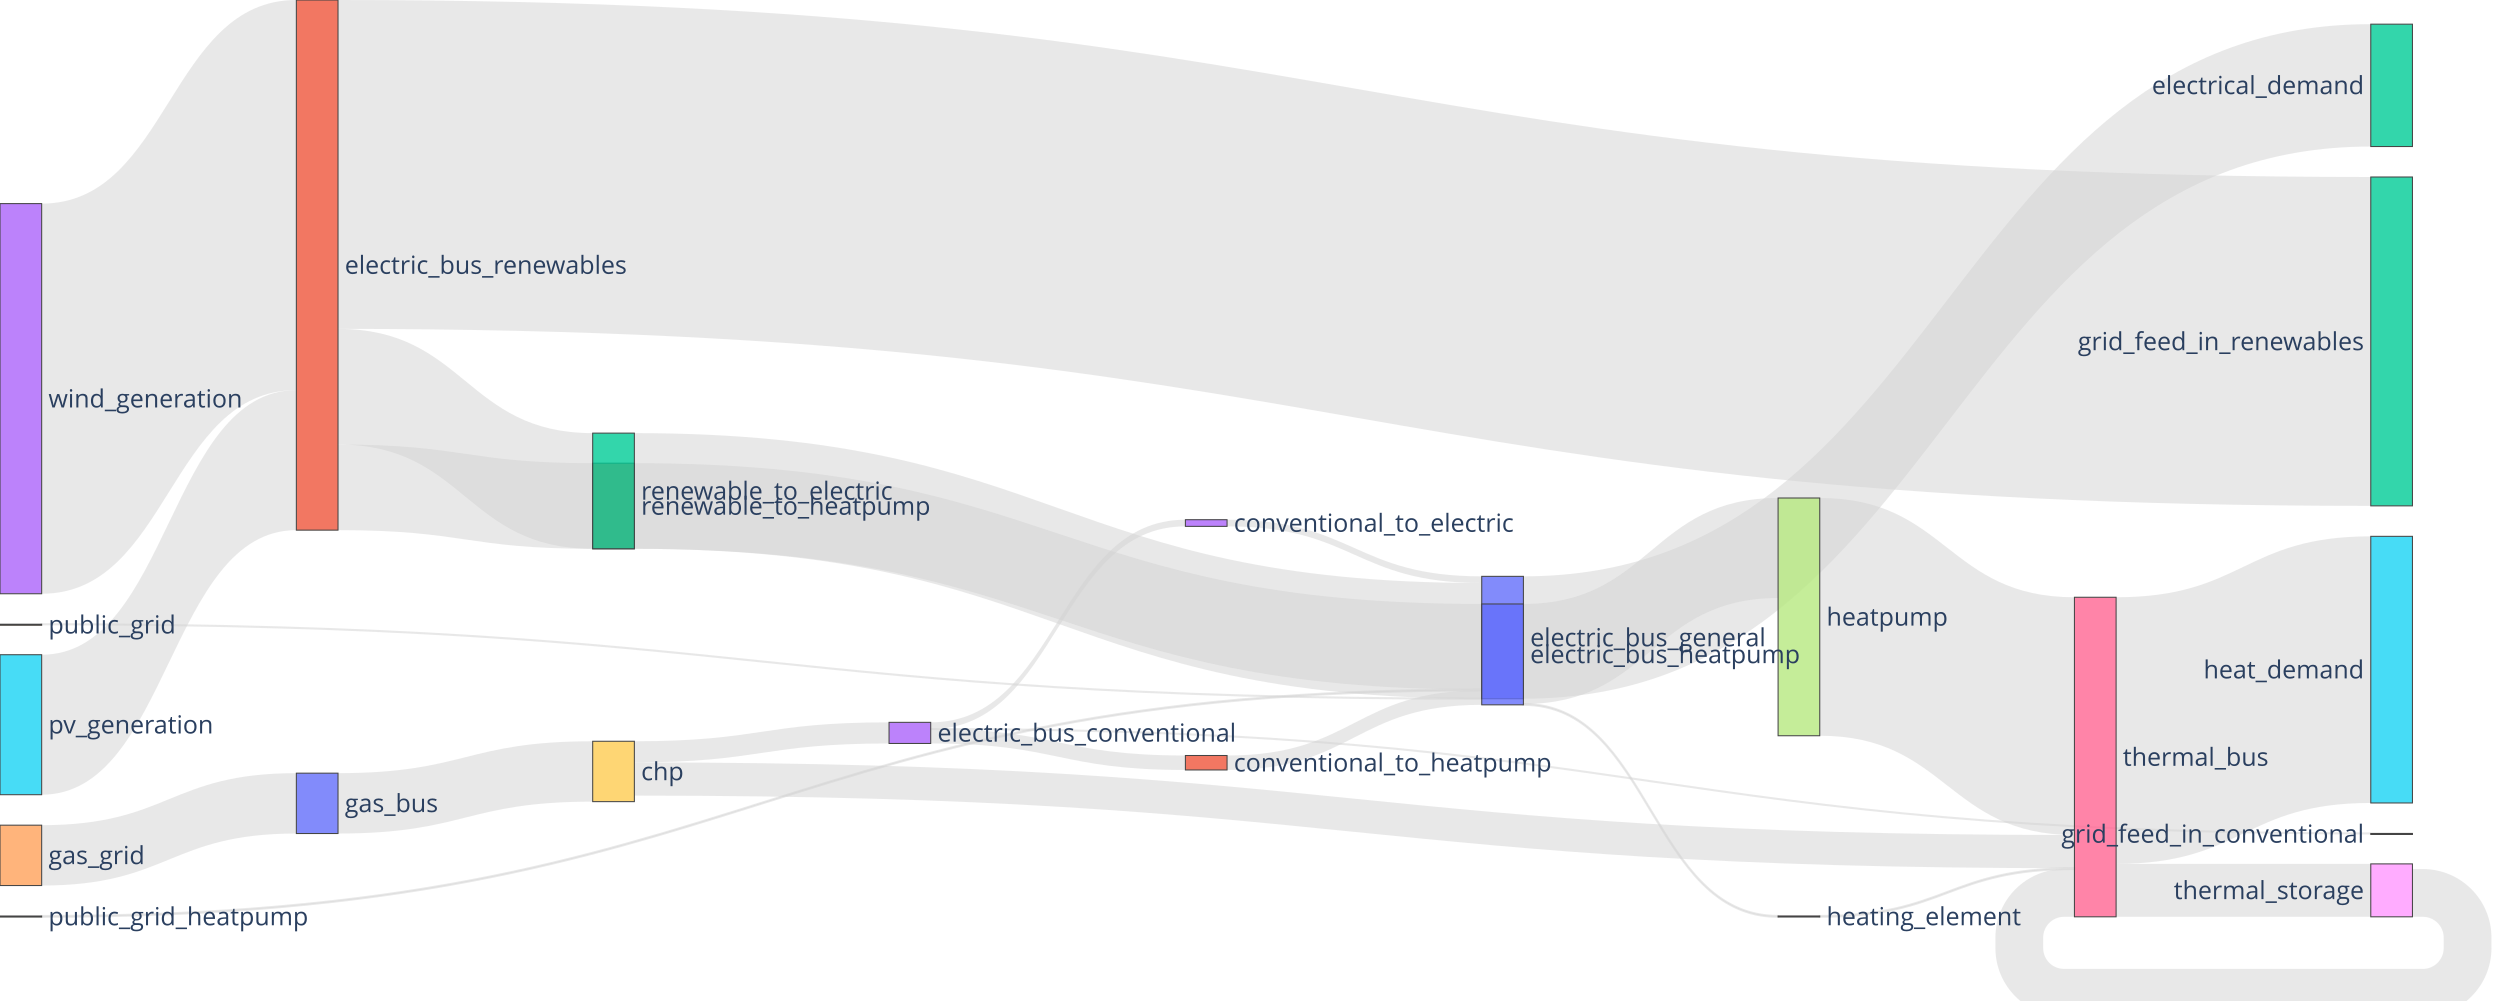
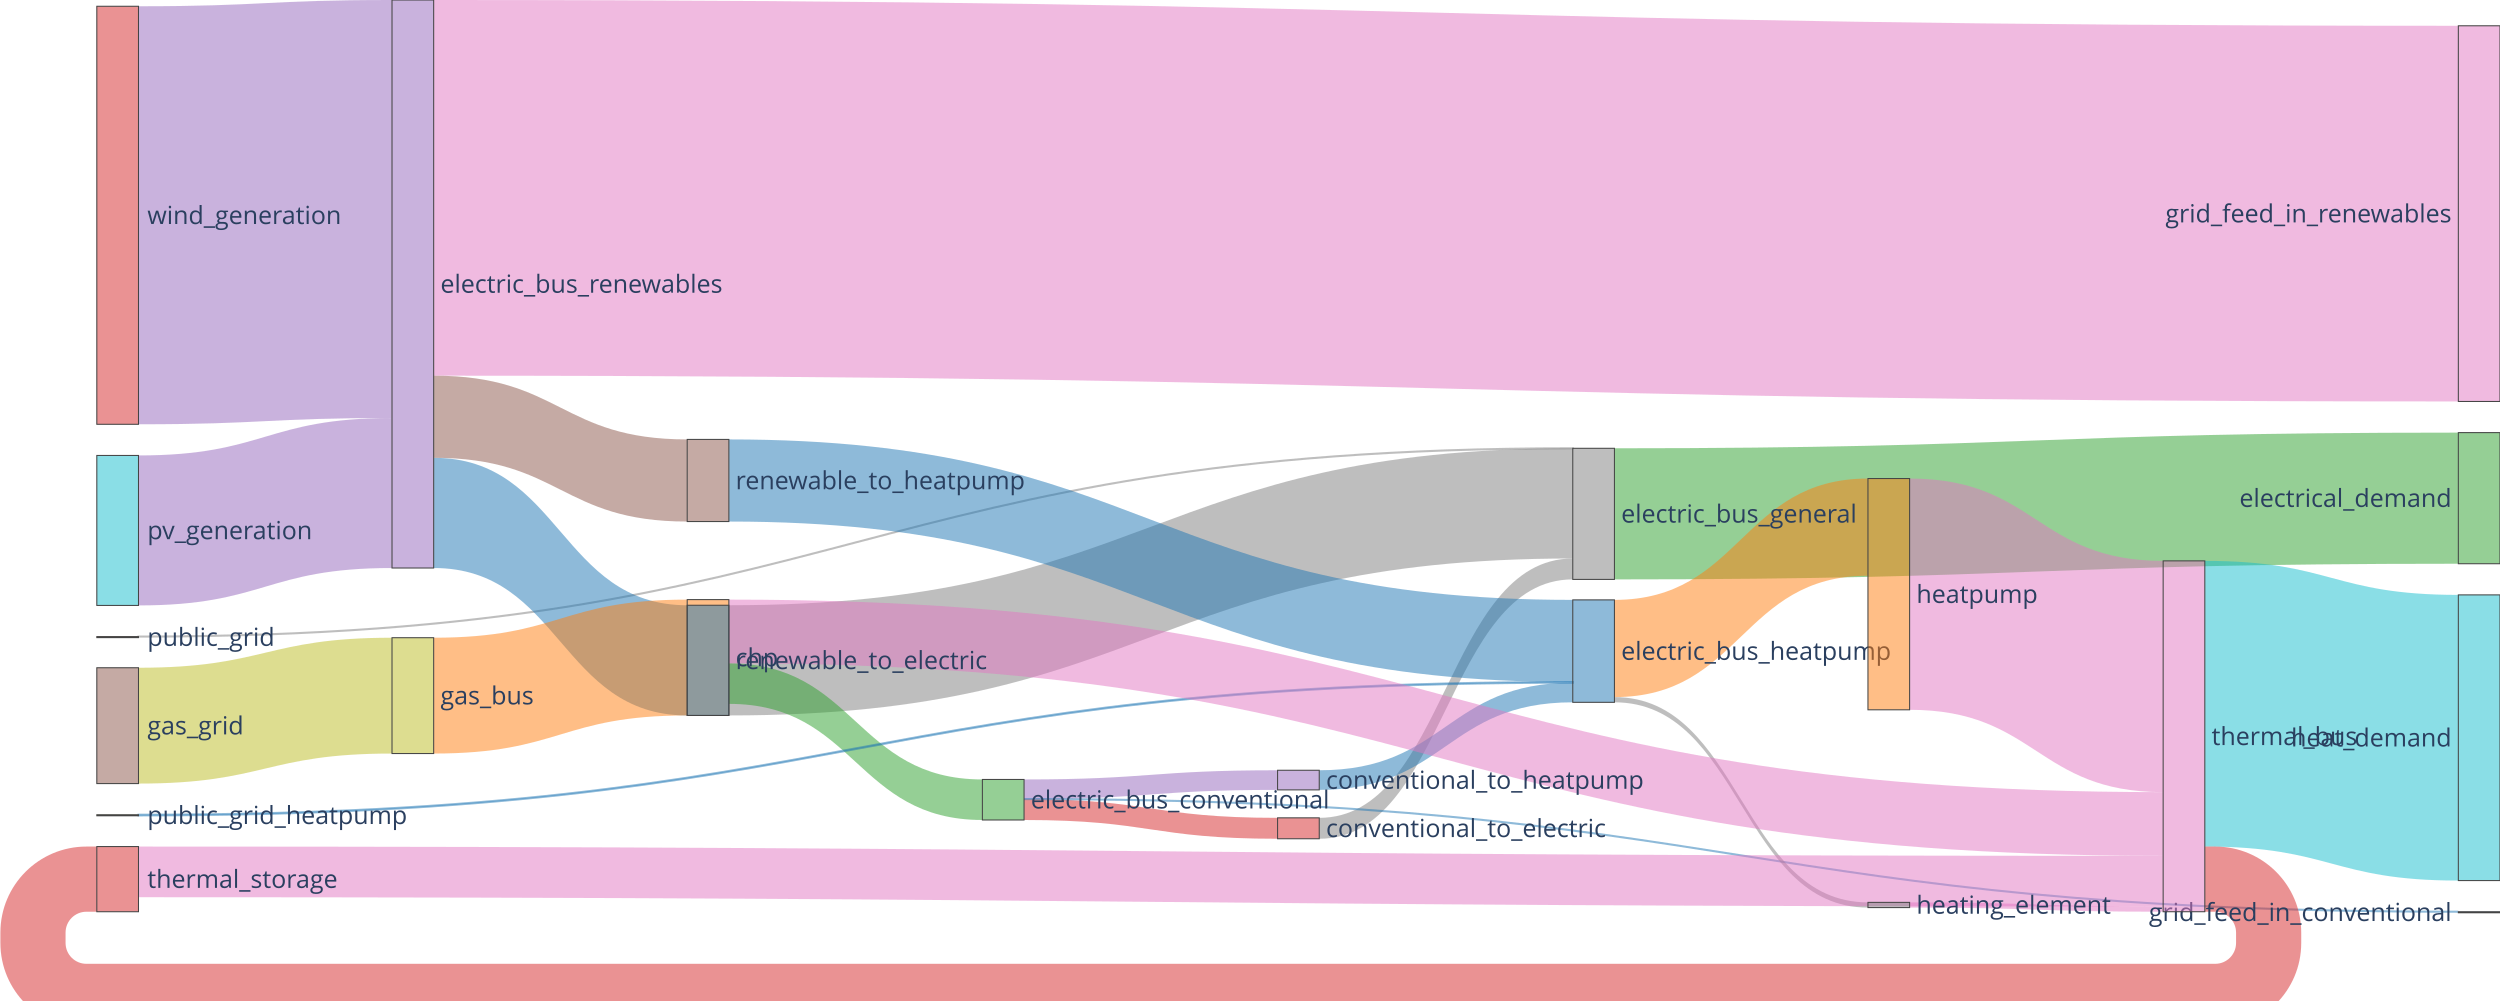
<svg xmlns="http://www.w3.org/2000/svg" class="main-svg" width="1200" height="480" style="" viewBox="0 0 1200 480">
  <rect x="0" y="0" width="1200" height="480" style="fill: rgb(0, 0, 0); fill-opacity: 0;" />
-   <defs id="defs-322678">
+   <defs id="defs-3319ff">
    <g class="clips" />
    <g class="gradients" />
    <g class="patterns" />
  </defs>
  <g class="bglayer" />
  <g class="layer-below">
    <g class="imagelayer" />
    <g class="shapelayer" />
  </g>
  <g class="cartesianlayer" />
  <g class="polarlayer" />
  <g class="smithlayer" />
  <g class="ternarylayer" />
  <g class="geolayer" />
  <g class="funnelarealayer" />
  <g class="pielayer" />
  <g class="iciclelayer" />
  <g class="treemaplayer" />
  <g class="sunburstlayer" />
  <g class="glimages" />
  <g class="sankey" transform="matrix(1 0 0 1 0 0)" style="box-sizing: content-box; position: absolute; left: 0px; shape-rendering: geometricprecision; pointer-events: none;">
    <g class="sankey-links" style="fill: none;">
-       <path class="sankey-link" d="M588.987,249.459C650.11,249.459 650.11,276.645 711.234,276.645L711.234,279.844C650.11,279.844 650.11,252.658 588.987,252.658Z" style="stroke: rgb(68, 68, 68); stroke-opacity: 1; fill: rgb(211, 211, 211); fill-opacity: 0.5; stroke-width: 0; opacity: 1;" />
-       <path class="sankey-link" d="M731.234,276.645C934.604,276.645 934.604,11.599 1137.974,11.599L1137.974,70.339C934.604,70.339 934.604,335.385 731.234,335.385Z" style="stroke: rgb(68, 68, 68); stroke-opacity: 1; fill: rgb(211, 211, 211); fill-opacity: 0.5; stroke-width: 0; opacity: 1;" />
-       <path class="sankey-link" d="M20,299.625C365.617,299.625 365.617,335.363 711.234,335.363L711.234,335.385C365.617,335.385 365.617,299.647 20,299.647Z" style="stroke: rgb(211, 211, 211); stroke-opacity: 0.5; fill: rgb(211, 211, 211); fill-opacity: 0.5; stroke-width: 1; opacity: 1;" />
-       <path class="sankey-link" d="M304.493,207.899C507.864,207.899 507.864,279.844 711.234,279.844L711.234,335.363C507.864,335.363 507.864,263.419 304.493,263.419Z" style="stroke: rgb(68, 68, 68); stroke-opacity: 1; fill: rgb(211, 211, 211); fill-opacity: 0.5; stroke-width: 0; opacity: 1;" />
-       <path class="sankey-link" d="M304.493,355.808C365.617,355.808 365.617,346.724 426.74,346.724L426.74,356.867C365.617,356.867 365.617,365.951 304.493,365.951Z" style="stroke: rgb(68, 68, 68); stroke-opacity: 1; fill: rgb(211, 211, 211); fill-opacity: 0.5; stroke-width: 0; opacity: 1;" />
-       <path class="sankey-link" d="M446.74,346.724C507.864,346.724 507.864,249.459 568.987,249.459L568.987,252.658C507.864,252.658 507.864,349.923 446.74,349.923Z" style="stroke: rgb(68, 68, 68); stroke-opacity: 1; fill: rgb(211, 211, 211); fill-opacity: 0.5; stroke-width: 0; opacity: 1;" />
-       <path class="sankey-link" d="M446.74,349.923C507.864,349.923 507.864,362.638 568.987,362.638L568.987,369.583C507.864,369.583 507.864,356.867 446.74,356.867Z" style="stroke: rgb(68, 68, 68); stroke-opacity: 1; fill: rgb(211, 211, 211); fill-opacity: 0.5; stroke-width: 0; opacity: 1;" />
-       <path class="sankey-link" d="M446.74,349.923C792.357,349.923 792.357,400.046 1137.974,400.046L1137.974,400.046C792.357,400.046 792.357,349.923 446.74,349.923Z" style="stroke: rgb(211, 211, 211); stroke-opacity: 0.5; fill: rgb(211, 211, 211); fill-opacity: 0.5; stroke-width: 1; opacity: 1;" />
-       <path class="sankey-link" d="M588.987,362.638C650.11,362.638 650.11,331.379 711.234,331.379L711.234,338.323C650.11,338.323 650.11,369.583 588.987,369.583Z" style="stroke: rgb(68, 68, 68); stroke-opacity: 1; fill: rgb(211, 211, 211); fill-opacity: 0.5; stroke-width: 0; opacity: 1;" />
-       <path class="sankey-link" d="M731.234,337.918C792.357,337.918 792.357,439.666 853.48,439.666L853.48,440.071C792.357,440.071 792.357,338.323 731.234,338.323Z" style="stroke: rgb(211, 211, 211); stroke-opacity: 0.5; fill: rgb(211, 211, 211); fill-opacity: 0.5; stroke-width: 1; opacity: 1;" />
-       <path class="sankey-link" d="M731.234,289.905C792.357,289.905 792.357,239.041 853.48,239.041L853.48,287.055C792.357,287.055 792.357,337.918 731.234,337.918Z" style="stroke: rgb(68, 68, 68); stroke-opacity: 1; fill: rgb(211, 211, 211); fill-opacity: 0.5; stroke-width: 0; opacity: 1;" />
-       <path class="sankey-link" d="M20,439.685C365.617,439.685 365.617,330.992 711.234,330.992L711.234,331.379C365.617,331.379 365.617,440.071 20,440.071Z" style="stroke: rgb(211, 211, 211); stroke-opacity: 0.5; fill: rgb(211, 211, 211); fill-opacity: 0.5; stroke-width: 1; opacity: 1;" />
-       <path class="sankey-link" d="M304.493,222.332C507.864,222.332 507.864,289.905 711.234,289.905L711.234,330.992C507.864,330.992 507.864,263.419 304.493,263.419Z" style="stroke: rgb(68, 68, 68); stroke-opacity: 1; fill: rgb(211, 211, 211); fill-opacity: 0.5; stroke-width: 0; opacity: 1;" />
-       <path class="sankey-link" d="M162.247,-7.105427357601002e-14C650.11,-7.105427357601002e-14 650.11,84.96 1137.974,84.96L1137.974,242.818C650.11,242.818 650.11,157.858 162.247,157.858Z" style="stroke: rgb(68, 68, 68); stroke-opacity: 1; fill: rgb(211, 211, 211); fill-opacity: 0.5; stroke-width: 0; opacity: 1;" />
-       <path class="sankey-link" d="M162.247,157.858C223.37,157.858 223.37,207.899 284.493,207.899L284.493,263.419C223.37,263.419 223.37,213.378 162.247,213.378Z" style="stroke: rgb(68, 68, 68); stroke-opacity: 1; fill: rgb(211, 211, 211); fill-opacity: 0.5; stroke-width: 0; opacity: 1;" />
-       <path class="sankey-link" d="M162.247,213.378C223.37,213.378 223.37,222.332 284.493,222.332L284.493,263.419C223.37,263.419 223.37,254.465 162.247,254.465Z" style="stroke: rgb(68, 68, 68); stroke-opacity: 1; fill: rgb(211, 211, 211); fill-opacity: 0.5; stroke-width: 0; opacity: 1;" />
-       <path class="sankey-link" d="M20,314.268C81.123,314.268 81.123,187.27 142.247,187.27L142.247,254.465C81.123,254.465 81.123,381.462 20,381.462Z" style="stroke: rgb(68, 68, 68); stroke-opacity: 1; fill: rgb(211, 211, 211); fill-opacity: 0.5; stroke-width: 0; opacity: 1;" />
-       <path class="sankey-link" d="M20,97.733C81.123,97.733 81.123,-8.526512829121202e-14 142.247,-8.526512829121202e-14L142.247,187.27C81.123,187.27 81.123,285.003 20,285.003Z" style="stroke: rgb(68, 68, 68); stroke-opacity: 1; fill: rgb(211, 211, 211); fill-opacity: 0.5; stroke-width: 0; opacity: 1;" />
-       <path class="sankey-link" d="M304.493,365.951C650.11,365.951 650.11,400.801 995.727,400.801L995.727,416.74C650.11,416.74 650.11,381.889 304.493,381.889Z" style="stroke: rgb(68, 68, 68); stroke-opacity: 1; fill: rgb(211, 211, 211); fill-opacity: 0.5; stroke-width: 0; opacity: 1;" />
-       <path class="sankey-link" d="M873.48,439.666C934.604,439.666 934.604,416.74 995.727,416.74L995.727,417.145C934.604,417.145 934.604,440.071 873.48,440.071Z" style="stroke: rgb(211, 211, 211); stroke-opacity: 0.5; fill: rgb(211, 211, 211); fill-opacity: 0.5; stroke-width: 1; opacity: 1;" />
-       <path class="sankey-link" d="M873.48,239.041C934.604,239.041 934.604,286.683 995.727,286.683L995.727,400.801C934.604,400.801 934.604,353.159 873.48,353.159Z" style="stroke: rgb(68, 68, 68); stroke-opacity: 1; fill: rgb(211, 211, 211); fill-opacity: 0.5; stroke-width: 0; opacity: 1;" />
-       <path class="sankey-link" d="M1015.727,286.683C1076.85,286.683 1076.85,257.44 1137.974,257.44L1137.974,385.425C1076.85,385.425 1076.85,414.668 1015.727,414.668Z" style="stroke: rgb(68, 68, 68); stroke-opacity: 1; fill: rgb(211, 211, 211); fill-opacity: 0.5; stroke-width: 0; opacity: 1;" />
-       <path class="sankey-link" d="M1015.727,414.668C1076.85,414.668 1076.85,414.668 1137.974,414.668L1137.974,440.071C1076.85,440.071 1076.85,440.071 1015.727,440.071Z" style="stroke: rgb(68, 68, 68); stroke-opacity: 1; fill: rgb(211, 211, 211); fill-opacity: 0.5; stroke-width: 0; opacity: 1;" />
-       <path class="sankey-link" d="M 995.727 417.145 L990.727 417.145A32.927 32.927 0 0 0 957.8 450.071L957.8 455.071A32.927 32.927 0 0 0 990.727 487.998L1162.974 487.998A32.927 32.927 0 0 0 1195.901 455.071L1195.901 450.071A32.927 32.927 0 0 0 1162.974 417.145L1157.974 417.145L1157.974 440.071L1162.974 440.071A10 10 0 0 1 1172.974 450.071L1172.974 455.071A10 10 0 0 1 1162.974 465.071L990.727 465.071A10 10 0 0 1 980.727 455.071L980.727 450.071A10 10 0 0 1 990.727 440.071L995.727 440.071Z" style="stroke: rgb(68, 68, 68); stroke-opacity: 1; fill: rgb(211, 211, 211); fill-opacity: 0.5; stroke-width: 0; opacity: 1;" />
-       <path class="sankey-link" d="M162.247,371.116C223.37,371.116 223.37,355.808 284.493,355.808L284.493,384.787C223.37,384.787 223.37,400.095 162.247,400.095Z" style="stroke: rgb(68, 68, 68); stroke-opacity: 1; fill: rgb(211, 211, 211); fill-opacity: 0.5; stroke-width: 0; opacity: 1;" />
-       <path class="sankey-link" d="M20,396.084C81.123,396.084 81.123,371.116 142.247,371.116L142.247,400.095C81.123,400.095 81.123,425.063 20,425.063Z" style="stroke: rgb(68, 68, 68); stroke-opacity: 1; fill: rgb(211, 211, 211); fill-opacity: 0.5; stroke-width: 0; opacity: 1;" />
+       <path class="sankey-link" d="M633.236,392.565C694.081,392.565 694.081,268.076 754.927,268.076L754.927,278.115C694.081,278.115 694.081,402.604 633.236,402.604Z" style="stroke: rgb(68, 68, 68); stroke-opacity: 1; fill: rgb(127, 127, 127); fill-opacity: 0.5; stroke-width: 0; opacity: 1;" />
+       <path class="sankey-link" d="M774.927,215.178C977.463,215.178 977.463,207.655 1180,207.655L1180,270.592C977.463,270.592 977.463,278.115 774.927,278.115Z" style="stroke: rgb(68, 68, 68); stroke-opacity: 1; fill: rgb(44, 160, 44); fill-opacity: 0.5; stroke-width: 0; opacity: 1;" />
+       <path class="sankey-link" d="M66.472,305.562C410.699,305.562 410.699,215.178 754.927,215.178L754.927,215.18C410.699,215.18 410.699,305.564 66.472,305.564Z" style="stroke: rgb(127, 127, 127); stroke-opacity: 0.5; fill: rgb(127, 127, 127); fill-opacity: 0.5; stroke-width: 1; opacity: 1;" />
+       <path class="sankey-link" d="M349.854,290.52C552.39,290.52 552.39,215.18 754.927,215.18L754.927,268.076C552.39,268.076 552.39,343.416 349.854,343.416Z" style="stroke: rgb(68, 68, 68); stroke-opacity: 1; fill: rgb(127, 127, 127); fill-opacity: 0.5; stroke-width: 0; opacity: 1;" />
+       <path class="sankey-link" d="M349.854,318.395C410.699,318.395 410.699,374.136 471.545,374.136L471.545,393.598C410.699,393.598 410.699,337.856 349.854,337.856Z" style="stroke: rgb(68, 68, 68); stroke-opacity: 1; fill: rgb(44, 160, 44); fill-opacity: 0.5; stroke-width: 0; opacity: 1;" />
+       <path class="sankey-link" d="M491.545,383.558C552.39,383.558 552.39,392.565 613.236,392.565L613.236,402.604C552.39,402.604 552.39,393.598 491.545,393.598Z" style="stroke: rgb(68, 68, 68); stroke-opacity: 1; fill: rgb(214, 39, 40); fill-opacity: 0.5; stroke-width: 0; opacity: 1;" />
+       <path class="sankey-link" d="M491.545,374.136C552.39,374.136 552.39,369.724 613.236,369.724L613.236,379.146C552.39,379.146 552.39,383.558 491.545,383.558Z" style="stroke: rgb(68, 68, 68); stroke-opacity: 1; fill: rgb(148, 103, 189); fill-opacity: 0.5; stroke-width: 0; opacity: 1;" />
+       <path class="sankey-link" d="M491.545,383.558C835.772,383.558 835.772,437.63 1180,437.63L1180,437.63C835.772,437.63 835.772,383.558 491.545,383.558Z" style="stroke: rgb(31, 119, 180); stroke-opacity: 0.5; fill: rgb(31, 119, 180); fill-opacity: 0.5; stroke-width: 1; opacity: 1;" />
+       <path class="sankey-link" d="M633.236,369.724C694.081,369.724 694.081,327.689 754.927,327.689L754.927,337.111C694.081,337.111 694.081,379.146 633.236,379.146Z" style="stroke: rgb(68, 68, 68); stroke-opacity: 1; fill: rgb(31, 119, 180); fill-opacity: 0.5; stroke-width: 0; opacity: 1;" />
+       <path class="sankey-link" d="M774.927,334.607C835.772,334.607 835.772,433.138 896.618,433.138L896.618,435.642C835.772,435.642 835.772,337.111 774.927,337.111Z" style="stroke: rgb(68, 68, 68); stroke-opacity: 1; fill: rgb(127, 127, 127); fill-opacity: 0.5; stroke-width: 0; opacity: 1;" />
+       <path class="sankey-link" d="M774.927,287.944C835.772,287.944 835.772,229.7 896.618,229.7L896.618,276.363C835.772,276.363 835.772,334.607 774.927,334.607Z" style="stroke: rgb(68, 68, 68); stroke-opacity: 1; fill: rgb(255, 127, 14); fill-opacity: 0.5; stroke-width: 0; opacity: 1;" />
+       <path class="sankey-link" d="M66.472,391.076C410.699,391.076 410.699,327.37 754.927,327.37L754.927,327.689C410.699,327.689 410.699,391.395 66.472,391.395Z" style="stroke: rgb(31, 119, 180); stroke-opacity: 0.5; fill: rgb(31, 119, 180); fill-opacity: 0.5; stroke-width: 1; opacity: 1;" />
+       <path class="sankey-link" d="M349.854,210.919C552.39,210.919 552.39,287.944 754.927,287.944L754.927,327.37C552.39,327.37 552.39,250.345 349.854,250.345Z" style="stroke: rgb(68, 68, 68); stroke-opacity: 1; fill: rgb(31, 119, 180); fill-opacity: 0.5; stroke-width: 0; opacity: 1;" />
+       <path class="sankey-link" d="M208.163,-5.684341886080802e-14C694.081,-5.684341886080802e-14 694.081,12.377 1180,12.377L1180,192.701C694.081,192.701 694.081,180.325 208.163,180.325Z" style="stroke: rgb(68, 68, 68); stroke-opacity: 1; fill: rgb(227, 119, 194); fill-opacity: 0.5; stroke-width: 0; opacity: 1;" />
+       <path class="sankey-link" d="M208.163,219.752C269.008,219.752 269.008,290.52 329.854,290.52L329.854,343.416C269.008,343.416 269.008,272.647 208.163,272.647Z" style="stroke: rgb(68, 68, 68); stroke-opacity: 1; fill: rgb(31, 119, 180); fill-opacity: 0.5; stroke-width: 0; opacity: 1;" />
+       <path class="sankey-link" d="M208.163,180.325C269.008,180.325 269.008,210.919 329.854,210.919L329.854,250.345C269.008,250.345 269.008,219.752 208.163,219.752Z" style="stroke: rgb(68, 68, 68); stroke-opacity: 1; fill: rgb(140, 86, 75); fill-opacity: 0.5; stroke-width: 0; opacity: 1;" />
+       <path class="sankey-link" d="M66.472,218.613C127.317,218.613 127.317,200.652 188.163,200.652L188.163,272.647C127.317,272.647 127.317,290.608 66.472,290.608Z" style="stroke: rgb(68, 68, 68); stroke-opacity: 1; fill: rgb(148, 103, 189); fill-opacity: 0.5; stroke-width: 0; opacity: 1;" />
+       <path class="sankey-link" d="M66.472,3.007C127.317,3.007 127.317,-5.684341886080802e-14 188.163,-5.684341886080802e-14L188.163,200.652C127.317,200.652 127.317,203.659 66.472,203.659Z" style="stroke: rgb(68, 68, 68); stroke-opacity: 1; fill: rgb(148, 103, 189); fill-opacity: 0.5; stroke-width: 0; opacity: 1;" />
+       <path class="sankey-link" d="M349.854,287.813C694.081,287.813 694.081,380.228 1038.309,380.228L1038.309,410.81C694.081,410.81 694.081,318.395 349.854,318.395Z" style="stroke: rgb(68, 68, 68); stroke-opacity: 1; fill: rgb(227, 119, 194); fill-opacity: 0.5; stroke-width: 0; opacity: 1;" />
+       <path class="sankey-link" d="M916.618,433.138C977.463,433.138 977.463,435.126 1038.309,435.126L1038.309,437.63C977.463,437.63 977.463,435.642 916.618,435.642Z" style="stroke: rgb(68, 68, 68); stroke-opacity: 1; fill: rgb(227, 119, 194); fill-opacity: 0.5; stroke-width: 0; opacity: 1;" />
+       <path class="sankey-link" d="M916.618,229.7C977.463,229.7 977.463,269.22 1038.309,269.22L1038.309,380.228C977.463,380.228 977.463,340.709 916.618,340.709Z" style="stroke: rgb(68, 68, 68); stroke-opacity: 1; fill: rgb(227, 119, 194); fill-opacity: 0.5; stroke-width: 0; opacity: 1;" />
+       <path class="sankey-link" d="M1058.309,269.22C1119.154,269.22 1119.154,285.547 1180,285.547L1180,422.676C1119.154,422.676 1119.154,406.349 1058.309,406.349Z" style="stroke: rgb(68, 68, 68); stroke-opacity: 1; fill: rgb(23, 190, 207); fill-opacity: 0.5; stroke-width: 0; opacity: 1;" />
+       <path class="sankey-link" d="M 46.472 406.349 L41.472 406.349A41.281 41.281 0 0 0 0.191 447.63L0.191 452.63A41.281 41.281 0 0 0 41.472 493.911L1063.309 493.911A41.281 41.281 0 0 0 1104.59 452.63L1104.59 447.63A41.281 41.281 0 0 0 1063.309 406.349L1058.309 406.349L1058.309 437.63L1063.309 437.63A10 10 0 0 1 1073.309 447.63L1073.309 452.63A10 10 0 0 1 1063.309 462.63L41.472 462.63A10 10 0 0 1 31.472 452.63L31.472 447.63A10 10 0 0 1 41.472 437.63L46.472 437.63Z" style="stroke: rgb(68, 68, 68); stroke-opacity: 1; fill: rgb(214, 39, 40); fill-opacity: 0.5; stroke-width: 0; opacity: 1;" />
+       <path class="sankey-link" d="M66.472,406.349C552.39,406.349 552.39,410.81 1038.309,410.81L1038.309,435.126C552.39,435.126 552.39,430.665 66.472,430.665Z" style="stroke: rgb(68, 68, 68); stroke-opacity: 1; fill: rgb(227, 119, 194); fill-opacity: 0.5; stroke-width: 0; opacity: 1;" />
+       <path class="sankey-link" d="M208.163,306.101C269.008,306.101 269.008,287.813 329.854,287.813L329.854,343.416C269.008,343.416 269.008,361.705 208.163,361.705Z" style="stroke: rgb(68, 68, 68); stroke-opacity: 1; fill: rgb(255, 127, 14); fill-opacity: 0.5; stroke-width: 0; opacity: 1;" />
+       <path class="sankey-link" d="M66.472,320.519C127.317,320.519 127.317,306.101 188.163,306.101L188.163,361.705C127.317,361.705 127.317,376.122 66.472,376.122Z" style="stroke: rgb(68, 68, 68); stroke-opacity: 1; fill: rgb(188, 189, 34); fill-opacity: 0.5; stroke-width: 0; opacity: 1;" />
    </g>
    <g class="sankey-node-set" style="cursor: move;">
-       <g class="sankey-node" transform="translate(711.234,276.645)" style="opacity: 1;">
-         <rect class="node-rect" width="20" height="58.74" style="stroke-width: 0.5; stroke: rgb(68, 68, 68); stroke-opacity: 1; fill: rgb(99, 110, 250); fill-opacity: 0.8;" />
-         <text class="node-label" data-notex="1" x="0" y="0" text-anchor="start" transform="translate(23.25,33.56988)" style="cursor: default; font-family: 'Open Sans', verdana, arial, sans-serif; font-size: 12px; fill: rgb(42, 63, 95); fill-opacity: 1; white-space: pre; text-shadow: rgba(0, 0, 0, 0) 1px 1px 1px, rgba(0, 0, 0, 0) -1px -1px 1px, rgba(0, 0, 0, 0) 1px -1px 1px, rgba(0, 0, 0, 0) -1px 1px 1px;">electric_bus_general</text>
-       </g>
-       <g class="sankey-node" transform="translate(284.493,222.332)" style="opacity: 1;">
-         <rect class="node-rect" width="20" height="41.087" style="stroke-width: 0.5; stroke: rgb(68, 68, 68); stroke-opacity: 1; fill: rgb(239, 85, 59); fill-opacity: 0.8;" />
-         <text class="node-label" data-notex="1" x="0" y="0" text-anchor="start" transform="translate(23.25,24.7435)" style="cursor: default; font-family: 'Open Sans', verdana, arial, sans-serif; font-size: 12px; fill: rgb(42, 63, 95); fill-opacity: 1; white-space: pre; text-shadow: rgba(0, 0, 0, 0) 1px 1px 1px, rgba(0, 0, 0, 0) -1px -1px 1px, rgba(0, 0, 0, 0) 1px -1px 1px, rgba(0, 0, 0, 0) -1px 1px 1px;">renewable_to_heatpump</text>
-       </g>
-       <g class="sankey-node" transform="translate(1137.974,11.599)" style="opacity: 1;">
-         <rect class="node-rect" width="20" height="58.74" style="stroke-width: 0.5; stroke: rgb(68, 68, 68); stroke-opacity: 1; fill: rgb(0, 204, 150); fill-opacity: 0.8;" />
-         <text class="node-label" data-notex="1" x="0" y="0" text-anchor="end" transform="translate(-3.25,33.56988)" style="cursor: default; font-family: 'Open Sans', verdana, arial, sans-serif; font-size: 12px; fill: rgb(42, 63, 95); fill-opacity: 1; white-space: pre; text-shadow: rgba(0, 0, 0, 0) 1px 1px 1px, rgba(0, 0, 0, 0) -1px -1px 1px, rgba(0, 0, 0, 0) 1px -1px 1px, rgba(0, 0, 0, 0) -1px 1px 1px;">electrical_demand</text>
-       </g>
-       <g class="sankey-node" transform="translate(0.000,97.733)" style="opacity: 1;">
-         <rect class="node-rect" width="20" height="187.27" style="stroke-width: 0.5; stroke: rgb(68, 68, 68); stroke-opacity: 1; fill: rgb(171, 99, 250); fill-opacity: 0.8;" />
-         <text class="node-label" data-notex="1" x="0" y="0" text-anchor="start" transform="translate(23.25,97.83524)" style="cursor: default; font-family: 'Open Sans', verdana, arial, sans-serif; font-size: 12px; fill: rgb(42, 63, 95); fill-opacity: 1; white-space: pre; text-shadow: rgba(0, 0, 0, 0) 1px 1px 1px, rgba(0, 0, 0, 0) -1px -1px 1px, rgba(0, 0, 0, 0) 1px -1px 1px, rgba(0, 0, 0, 0) -1px 1px 1px;">wind_generation</text>
-       </g>
-       <g class="sankey-node" transform="translate(0.000,396.084)" style="opacity: 1;">
-         <rect class="node-rect" width="20" height="28.979" style="stroke-width: 0.5; stroke: rgb(68, 68, 68); stroke-opacity: 1; fill: rgb(255, 161, 90); fill-opacity: 0.8;" />
-         <text class="node-label" data-notex="1" x="0" y="0" text-anchor="start" transform="translate(23.25,18.6895)" style="cursor: default; font-family: 'Open Sans', verdana, arial, sans-serif; font-size: 12px; fill: rgb(42, 63, 95); fill-opacity: 1; white-space: pre; text-shadow: rgba(0, 0, 0, 0) 1px 1px 1px, rgba(0, 0, 0, 0) -1px -1px 1px, rgba(0, 0, 0, 0) 1px -1px 1px, rgba(0, 0, 0, 0) -1px 1px 1px;">gas_grid</text>
-       </g>
-       <g class="sankey-node" transform="translate(0.000,314.268)" style="opacity: 1;">
-         <rect class="node-rect" width="20" height="67.194" style="stroke-width: 0.5; stroke: rgb(68, 68, 68); stroke-opacity: 1; fill: rgb(25, 211, 243); fill-opacity: 0.8;" />
-         <text class="node-label" data-notex="1" x="0" y="0" text-anchor="start" transform="translate(23.25,37.79711)" style="cursor: default; font-family: 'Open Sans', verdana, arial, sans-serif; font-size: 12px; fill: rgb(42, 63, 95); fill-opacity: 1; white-space: pre; text-shadow: rgba(0, 0, 0, 0) 1px 1px 1px, rgba(0, 0, 0, 0) -1px -1px 1px, rgba(0, 0, 0, 0) 1px -1px 1px, rgba(0, 0, 0, 0) -1px 1px 1px;">pv_generation</text>
-       </g>
-       <g class="sankey-node" transform="translate(995.727,286.683)" style="opacity: 1;">
-         <rect class="node-rect" width="20" height="153.388" style="stroke-width: 0.5; stroke: rgb(68, 68, 68); stroke-opacity: 1; fill: rgb(255, 102, 146); fill-opacity: 0.8;" />
-         <text class="node-label" data-notex="1" x="0" y="0" text-anchor="start" transform="translate(23.25,80.89424)" style="cursor: default; font-family: 'Open Sans', verdana, arial, sans-serif; font-size: 12px; fill: rgb(42, 63, 95); fill-opacity: 1; white-space: pre; text-shadow: rgba(0, 0, 0, 0) 1px 1px 1px, rgba(0, 0, 0, 0) -1px -1px 1px, rgba(0, 0, 0, 0) 1px -1px 1px, rgba(0, 0, 0, 0) -1px 1px 1px;">thermal_bus</text>
-       </g>
-       <g class="sankey-node" transform="translate(853.480,239.041)" style="opacity: 1;">
-         <rect class="node-rect" width="20" height="114.118" style="stroke-width: 0.5; stroke: rgb(68, 68, 68); stroke-opacity: 1; fill: rgb(182, 232, 128); fill-opacity: 0.8;" />
-         <text class="node-label" data-notex="1" x="0" y="0" text-anchor="start" transform="translate(23.25,61.25912)" style="cursor: default; font-family: 'Open Sans', verdana, arial, sans-serif; font-size: 12px; fill: rgb(42, 63, 95); fill-opacity: 1; white-space: pre; text-shadow: rgba(0, 0, 0, 0) 1px 1px 1px, rgba(0, 0, 0, 0) -1px -1px 1px, rgba(0, 0, 0, 0) 1px -1px 1px, rgba(0, 0, 0, 0) -1px 1px 1px;">heatpump</text>
-       </g>
-       <g class="sankey-node" transform="translate(1137.974,400.046)" style="opacity: 1;">
-         <rect class="node-rect" width="20" height="0.5" style="stroke-width: 0.5; stroke: rgb(68, 68, 68); stroke-opacity: 1; fill: rgb(255, 151, 255); fill-opacity: 0.8;" />
+       <g class="sankey-node" transform="translate(1180.000,437.630)" style="opacity: 1;">
+         <rect class="node-rect" width="20" height="0.5" style="stroke-width: 0.5; stroke: rgb(68, 68, 68); stroke-opacity: 1; fill: rgb(31, 119, 180); fill-opacity: 0.5;" />
        <text class="node-label" data-notex="1" x="0" y="0" text-anchor="end" transform="translate(-3.25,4.45)" style="cursor: default; font-family: 'Open Sans', verdana, arial, sans-serif; font-size: 12px; fill: rgb(42, 63, 95); fill-opacity: 1; white-space: pre; text-shadow: rgba(0, 0, 0, 0) 1px 1px 1px, rgba(0, 0, 0, 0) -1px -1px 1px, rgba(0, 0, 0, 0) 1px -1px 1px, rgba(0, 0, 0, 0) -1px 1px 1px;">grid_feed_in_conventional</text>
      </g>
-       <g class="sankey-node" transform="translate(711.234,289.905)" style="opacity: 1;">
-         <rect class="node-rect" width="20" height="48.418" style="stroke-width: 0.5; stroke: rgb(68, 68, 68); stroke-opacity: 1; fill: rgb(99, 110, 250); fill-opacity: 0.8;" />
-         <text class="node-label" data-notex="1" x="0" y="0" text-anchor="start" transform="translate(23.25,28.40912)" style="cursor: default; font-family: 'Open Sans', verdana, arial, sans-serif; font-size: 12px; fill: rgb(42, 63, 95); fill-opacity: 1; white-space: pre; text-shadow: rgba(0, 0, 0, 0) 1px 1px 1px, rgba(0, 0, 0, 0) -1px -1px 1px, rgba(0, 0, 0, 0) 1px -1px 1px, rgba(0, 0, 0, 0) -1px 1px 1px;">electric_bus_heatpump</text>
+       <g class="sankey-node" transform="translate(46.472,305.562)" style="opacity: 1;">
+         <rect class="node-rect" width="20" height="0.5" style="stroke-width: 0.5; stroke: rgb(68, 68, 68); stroke-opacity: 1; fill: rgb(255, 127, 14); fill-opacity: 0.5;" />
+         <text class="node-label" data-notex="1" x="0" y="0" text-anchor="start" transform="translate(24.25,4.45)" style="cursor: default; font-family: 'Open Sans', verdana, arial, sans-serif; font-size: 12px; fill: rgb(42, 63, 95); fill-opacity: 1; white-space: pre; text-shadow: rgba(0, 0, 0, 0) 1px 1px 1px, rgba(0, 0, 0, 0) -1px -1px 1px, rgba(0, 0, 0, 0) 1px -1px 1px, rgba(0, 0, 0, 0) -1px 1px 1px;">public_grid</text>
      </g>
-       <g class="sankey-node" transform="translate(568.987,362.638)" style="opacity: 1;">
-         <rect class="node-rect" width="20" height="6.944" style="stroke-width: 0.5; stroke: rgb(68, 68, 68); stroke-opacity: 1; fill: rgb(239, 85, 59); fill-opacity: 0.8;" />
-         <text class="node-label" data-notex="1" x="0" y="0" text-anchor="start" transform="translate(23.25,7.672195)" style="cursor: default; font-family: 'Open Sans', verdana, arial, sans-serif; font-size: 12px; fill: rgb(42, 63, 95); fill-opacity: 1; white-space: pre; text-shadow: rgba(0, 0, 0, 0) 1px 1px 1px, rgba(0, 0, 0, 0) -1px -1px 1px, rgba(0, 0, 0, 0) 1px -1px 1px, rgba(0, 0, 0, 0) -1px 1px 1px;">conventional_to_heatpump</text>
+       <g class="sankey-node" transform="translate(613.236,392.565)" style="opacity: 1;">
+         <rect class="node-rect" width="20" height="10.039" style="stroke-width: 0.5; stroke: rgb(68, 68, 68); stroke-opacity: 1; fill: rgb(214, 39, 40); fill-opacity: 0.5;" />
+         <text class="node-label" data-notex="1" x="0" y="0" text-anchor="start" transform="translate(23.25,9.21958)" style="cursor: default; font-family: 'Open Sans', verdana, arial, sans-serif; font-size: 12px; fill: rgb(42, 63, 95); fill-opacity: 1; white-space: pre; text-shadow: rgba(0, 0, 0, 0) 1px 1px 1px, rgba(0, 0, 0, 0) -1px -1px 1px, rgba(0, 0, 0, 0) 1px -1px 1px, rgba(0, 0, 0, 0) -1px 1px 1px;">conventional_to_electric</text>
      </g>
-       <g class="sankey-node" transform="translate(1137.974,84.960)" style="opacity: 1;">
-         <rect class="node-rect" width="20" height="157.858" style="stroke-width: 0.5; stroke: rgb(68, 68, 68); stroke-opacity: 1; fill: rgb(0, 204, 150); fill-opacity: 0.8;" />
-         <text class="node-label" data-notex="1" x="0" y="0" text-anchor="end" transform="translate(-3.25,83.12889)" style="cursor: default; font-family: 'Open Sans', verdana, arial, sans-serif; font-size: 12px; fill: rgb(42, 63, 95); fill-opacity: 1; white-space: pre; text-shadow: rgba(0, 0, 0, 0) 1px 1px 1px, rgba(0, 0, 0, 0) -1px -1px 1px, rgba(0, 0, 0, 0) 1px -1px 1px, rgba(0, 0, 0, 0) -1px 1px 1px;">grid_feed_in_renewables</text>
+       <g class="sankey-node" transform="translate(613.236,369.724)" style="opacity: 1;">
+         <rect class="node-rect" width="20" height="9.422" style="stroke-width: 0.5; stroke: rgb(68, 68, 68); stroke-opacity: 1; fill: rgb(148, 103, 189); fill-opacity: 0.5;" />
+         <text class="node-label" data-notex="1" x="0" y="0" text-anchor="start" transform="translate(23.25,8.911044)" style="cursor: default; font-family: 'Open Sans', verdana, arial, sans-serif; font-size: 12px; fill: rgb(42, 63, 95); fill-opacity: 1; white-space: pre; text-shadow: rgba(0, 0, 0, 0) 1px 1px 1px, rgba(0, 0, 0, 0) -1px -1px 1px, rgba(0, 0, 0, 0) 1px -1px 1px, rgba(0, 0, 0, 0) -1px 1px 1px;">conventional_to_heatpump</text>
      </g>
-       <g class="sankey-node" transform="translate(426.740,346.724)" style="opacity: 1;">
-         <rect class="node-rect" width="20" height="10.143" style="stroke-width: 0.5; stroke: rgb(68, 68, 68); stroke-opacity: 1; fill: rgb(171, 99, 250); fill-opacity: 0.8;" />
-         <text class="node-label" data-notex="1" x="0" y="0" text-anchor="start" transform="translate(23.25,9.271326)" style="cursor: default; font-family: 'Open Sans', verdana, arial, sans-serif; font-size: 12px; fill: rgb(42, 63, 95); fill-opacity: 1; white-space: pre; text-shadow: rgba(0, 0, 0, 0) 1px 1px 1px, rgba(0, 0, 0, 0) -1px -1px 1px, rgba(0, 0, 0, 0) 1px -1px 1px, rgba(0, 0, 0, 0) -1px 1px 1px;">electric_bus_conventional</text>
+       <g class="sankey-node" transform="translate(46.472,320.519)" style="opacity: 1;">
+         <rect class="node-rect" width="20" height="55.604" style="stroke-width: 0.5; stroke: rgb(68, 68, 68); stroke-opacity: 1; fill: rgb(140, 86, 75); fill-opacity: 0.5;" />
+         <text class="node-label" data-notex="1" x="0" y="0" text-anchor="start" transform="translate(24.25,32.00178)" style="cursor: default; font-family: 'Open Sans', verdana, arial, sans-serif; font-size: 12px; fill: rgb(42, 63, 95); fill-opacity: 1; white-space: pre; text-shadow: rgba(0, 0, 0, 0) 1px 1px 1px, rgba(0, 0, 0, 0) -1px -1px 1px, rgba(0, 0, 0, 0) 1px -1px 1px, rgba(0, 0, 0, 0) -1px 1px 1px;">gas_grid</text>
      </g>
-       <g class="sankey-node" transform="translate(0.000,299.625)" style="opacity: 1;">
-         <rect class="node-rect" width="20" height="0.5" style="stroke-width: 0.5; stroke: rgb(68, 68, 68); stroke-opacity: 1; fill: rgb(255, 161, 90); fill-opacity: 0.8;" />
-         <text class="node-label" data-notex="1" x="0" y="0" text-anchor="start" transform="translate(23.25,4.45)" style="cursor: default; font-family: 'Open Sans', verdana, arial, sans-serif; font-size: 12px; fill: rgb(42, 63, 95); fill-opacity: 1; white-space: pre; text-shadow: rgba(0, 0, 0, 0) 1px 1px 1px, rgba(0, 0, 0, 0) -1px -1px 1px, rgba(0, 0, 0, 0) 1px -1px 1px, rgba(0, 0, 0, 0) -1px 1px 1px;">public_grid</text>
+       <g class="sankey-node" transform="translate(1180.000,12.377)" style="opacity: 1;">
+         <rect class="node-rect" width="20" height="180.325" style="stroke-width: 0.5; stroke: rgb(68, 68, 68); stroke-opacity: 1; fill: rgb(227, 119, 194); fill-opacity: 0.5;" />
+         <text class="node-label" data-notex="1" x="0" y="0" text-anchor="end" transform="translate(-3.25,94.36243)" style="cursor: default; font-family: 'Open Sans', verdana, arial, sans-serif; font-size: 12px; fill: rgb(42, 63, 95); fill-opacity: 1; white-space: pre; text-shadow: rgba(0, 0, 0, 0) 1px 1px 1px, rgba(0, 0, 0, 0) -1px -1px 1px, rgba(0, 0, 0, 0) 1px -1px 1px, rgba(0, 0, 0, 0) -1px 1px 1px;">grid_feed_in_renewables</text>
      </g>
-       <g class="sankey-node" transform="translate(1137.974,257.440)" style="opacity: 1;">
-         <rect class="node-rect" width="20" height="127.985" style="stroke-width: 0.5; stroke: rgb(68, 68, 68); stroke-opacity: 1; fill: rgb(25, 211, 243); fill-opacity: 0.8;" />
-         <text class="node-label" data-notex="1" x="0" y="0" text-anchor="end" transform="translate(-3.25,68.19238)" style="cursor: default; font-family: 'Open Sans', verdana, arial, sans-serif; font-size: 12px; fill: rgb(42, 63, 95); fill-opacity: 1; white-space: pre; text-shadow: rgba(0, 0, 0, 0) 1px 1px 1px, rgba(0, 0, 0, 0) -1px -1px 1px, rgba(0, 0, 0, 0) 1px -1px 1px, rgba(0, 0, 0, 0) -1px 1px 1px;">heat_demand</text>
+       <g class="sankey-node" transform="translate(896.618,433.138)" style="opacity: 1;">
+         <rect class="node-rect" width="20" height="2.505" style="stroke-width: 0.5; stroke: rgb(68, 68, 68); stroke-opacity: 1; fill: rgb(127, 127, 127); fill-opacity: 0.5;" />
+         <text class="node-label" data-notex="1" x="0" y="0" text-anchor="start" transform="translate(23.25,5.452322)" style="cursor: default; font-family: 'Open Sans', verdana, arial, sans-serif; font-size: 12px; fill: rgb(42, 63, 95); fill-opacity: 1; white-space: pre; text-shadow: rgba(0, 0, 0, 0) 1px 1px 1px, rgba(0, 0, 0, 0) -1px -1px 1px, rgba(0, 0, 0, 0) 1px -1px 1px, rgba(0, 0, 0, 0) -1px 1px 1px;">heating_element</text>
      </g>
-       <g class="sankey-node" transform="translate(853.480,439.666)" style="opacity: 1;">
-         <rect class="node-rect" width="20" height="0.5" style="stroke-width: 0.5; stroke: rgb(68, 68, 68); stroke-opacity: 1; fill: rgb(255, 102, 146); fill-opacity: 0.8;" />
-         <text class="node-label" data-notex="1" x="0" y="0" text-anchor="start" transform="translate(23.25,4.45)" style="cursor: default; font-family: 'Open Sans', verdana, arial, sans-serif; font-size: 12px; fill: rgb(42, 63, 95); fill-opacity: 1; white-space: pre; text-shadow: rgba(0, 0, 0, 0) 1px 1px 1px, rgba(0, 0, 0, 0) -1px -1px 1px, rgba(0, 0, 0, 0) 1px -1px 1px, rgba(0, 0, 0, 0) -1px 1px 1px;">heating_element</text>
+       <g class="sankey-node" transform="translate(46.472,391.076)" style="opacity: 1;">
+         <rect class="node-rect" width="20" height="0.5" style="stroke-width: 0.5; stroke: rgb(68, 68, 68); stroke-opacity: 1; fill: rgb(188, 189, 34); fill-opacity: 0.5;" />
+         <text class="node-label" data-notex="1" x="0" y="0" text-anchor="start" transform="translate(24.25,4.45)" style="cursor: default; font-family: 'Open Sans', verdana, arial, sans-serif; font-size: 12px; fill: rgb(42, 63, 95); fill-opacity: 1; white-space: pre; text-shadow: rgba(0, 0, 0, 0) 1px 1px 1px, rgba(0, 0, 0, 0) -1px -1px 1px, rgba(0, 0, 0, 0) 1px -1px 1px, rgba(0, 0, 0, 0) -1px 1px 1px;">public_grid_heatpump</text>
      </g>
-       <g class="sankey-node" transform="translate(0.000,439.685)" style="opacity: 1;">
-         <rect class="node-rect" width="20" height="0.5" style="stroke-width: 0.5; stroke: rgb(68, 68, 68); stroke-opacity: 1; fill: rgb(182, 232, 128); fill-opacity: 0.8;" />
-         <text class="node-label" data-notex="1" x="0" y="0" text-anchor="start" transform="translate(23.25,4.45)" style="cursor: default; font-family: 'Open Sans', verdana, arial, sans-serif; font-size: 12px; fill: rgb(42, 63, 95); fill-opacity: 1; white-space: pre; text-shadow: rgba(0, 0, 0, 0) 1px 1px 1px, rgba(0, 0, 0, 0) -1px -1px 1px, rgba(0, 0, 0, 0) 1px -1px 1px, rgba(0, 0, 0, 0) -1px 1px 1px;">public_grid_heatpump</text>
+       <g class="sankey-node" transform="translate(1180.000,285.547)" style="opacity: 1;">
+         <rect class="node-rect" width="20" height="137.13" style="stroke-width: 0.5; stroke: rgb(68, 68, 68); stroke-opacity: 1; fill: rgb(23, 190, 207); fill-opacity: 0.5;" />
+         <text class="node-label" data-notex="1" x="0" y="0" text-anchor="end" transform="translate(-3.25,72.7649)" style="cursor: default; font-family: 'Open Sans', verdana, arial, sans-serif; font-size: 12px; fill: rgb(42, 63, 95); fill-opacity: 1; white-space: pre; text-shadow: rgba(0, 0, 0, 0) 1px 1px 1px, rgba(0, 0, 0, 0) -1px -1px 1px, rgba(0, 0, 0, 0) 1px -1px 1px, rgba(0, 0, 0, 0) -1px 1px 1px;">heat_demand</text>
      </g>
-       <g class="sankey-node" transform="translate(1137.974,414.668)" style="opacity: 1;">
-         <rect class="node-rect" width="20" height="25.404" style="stroke-width: 0.5; stroke: rgb(68, 68, 68); stroke-opacity: 1; fill: rgb(255, 151, 255); fill-opacity: 0.8;" />
-         <text class="node-label" data-notex="1" x="0" y="0" text-anchor="end" transform="translate(-3.25,16.90185)" style="cursor: default; font-family: 'Open Sans', verdana, arial, sans-serif; font-size: 12px; fill: rgb(42, 63, 95); fill-opacity: 1; white-space: pre; text-shadow: rgba(0, 0, 0, 0) 1px 1px 1px, rgba(0, 0, 0, 0) -1px -1px 1px, rgba(0, 0, 0, 0) 1px -1px 1px, rgba(0, 0, 0, 0) -1px 1px 1px;">thermal_storage</text>
+       <g class="sankey-node" transform="translate(754.927,287.944)" style="opacity: 1;">
+         <rect class="node-rect" width="20" height="49.168" style="stroke-width: 0.5; stroke: rgb(68, 68, 68); stroke-opacity: 1; fill: rgb(31, 119, 180); fill-opacity: 0.5;" />
+         <text class="node-label" data-notex="1" x="0" y="0" text-anchor="start" transform="translate(23.25,28.78389)" style="cursor: default; font-family: 'Open Sans', verdana, arial, sans-serif; font-size: 12px; fill: rgb(42, 63, 95); fill-opacity: 1; white-space: pre; text-shadow: rgba(0, 0, 0, 0) 1px 1px 1px, rgba(0, 0, 0, 0) -1px -1px 1px, rgba(0, 0, 0, 0) 1px -1px 1px, rgba(0, 0, 0, 0) -1px 1px 1px;">electric_bus_heatpump</text>
      </g>
-       <g class="sankey-node" transform="translate(284.493,355.808)" style="opacity: 1;">
-         <rect class="node-rect" width="20" height="28.979" style="stroke-width: 0.5; stroke: rgb(68, 68, 68); stroke-opacity: 1; fill: rgb(254, 203, 82); fill-opacity: 0.8;" />
-         <text class="node-label" data-notex="1" x="0" y="0" text-anchor="start" transform="translate(23.25,18.6895)" style="cursor: default; font-family: 'Open Sans', verdana, arial, sans-serif; font-size: 12px; fill: rgb(42, 63, 95); fill-opacity: 1; white-space: pre; text-shadow: rgba(0, 0, 0, 0) 1px 1px 1px, rgba(0, 0, 0, 0) -1px -1px 1px, rgba(0, 0, 0, 0) 1px -1px 1px, rgba(0, 0, 0, 0) -1px 1px 1px;">chp</text>
+       <g class="sankey-node" transform="translate(329.854,287.813)" style="opacity: 1;">
+         <rect class="node-rect" width="20" height="55.604" style="stroke-width: 0.5; stroke: rgb(68, 68, 68); stroke-opacity: 1; fill: rgb(255, 127, 14); fill-opacity: 0.5;" />
+         <text class="node-label" data-notex="1" x="0" y="0" text-anchor="start" transform="translate(23.25,32.00178)" style="cursor: default; font-family: 'Open Sans', verdana, arial, sans-serif; font-size: 12px; fill: rgb(42, 63, 95); fill-opacity: 1; white-space: pre; text-shadow: rgba(0, 0, 0, 0) 1px 1px 1px, rgba(0, 0, 0, 0) -1px -1px 1px, rgba(0, 0, 0, 0) 1px -1px 1px, rgba(0, 0, 0, 0) -1px 1px 1px;">chp</text>
      </g>
-       <g class="sankey-node" transform="translate(142.247,371.116)" style="opacity: 1;">
-         <rect class="node-rect" width="20" height="28.979" style="stroke-width: 0.5; stroke: rgb(68, 68, 68); stroke-opacity: 1; fill: rgb(99, 110, 250); fill-opacity: 0.8;" />
-         <text class="node-label" data-notex="1" x="0" y="0" text-anchor="start" transform="translate(23.25,18.6895)" style="cursor: default; font-family: 'Open Sans', verdana, arial, sans-serif; font-size: 12px; fill: rgb(42, 63, 95); fill-opacity: 1; white-space: pre; text-shadow: rgba(0, 0, 0, 0) 1px 1px 1px, rgba(0, 0, 0, 0) -1px -1px 1px, rgba(0, 0, 0, 0) 1px -1px 1px, rgba(0, 0, 0, 0) -1px 1px 1px;">gas_bus</text>
+       <g class="sankey-node" transform="translate(471.545,374.136)" style="opacity: 1;">
+         <rect class="node-rect" width="20" height="19.461" style="stroke-width: 0.5; stroke: rgb(68, 68, 68); stroke-opacity: 1; fill: rgb(44, 160, 44); fill-opacity: 0.5;" />
+         <text class="node-label" data-notex="1" x="0" y="0" text-anchor="start" transform="translate(23.25,13.93062)" style="cursor: default; font-family: 'Open Sans', verdana, arial, sans-serif; font-size: 12px; fill: rgb(42, 63, 95); fill-opacity: 1; white-space: pre; text-shadow: rgba(0, 0, 0, 0) 1px 1px 1px, rgba(0, 0, 0, 0) -1px -1px 1px, rgba(0, 0, 0, 0) 1px -1px 1px, rgba(0, 0, 0, 0) -1px 1px 1px;">electric_bus_conventional</text>
      </g>
-       <g class="sankey-node" transform="translate(142.247,0.000)" style="opacity: 1;">
-         <rect class="node-rect" width="20" height="254.465" style="stroke-width: 0.5; stroke: rgb(68, 68, 68); stroke-opacity: 1; fill: rgb(239, 85, 59); fill-opacity: 0.8;" />
-         <text class="node-label" data-notex="1" x="0" y="0" text-anchor="start" transform="translate(23.25,131.4323)" style="cursor: default; font-family: 'Open Sans', verdana, arial, sans-serif; font-size: 12px; fill: rgb(42, 63, 95); fill-opacity: 1; white-space: pre; text-shadow: rgba(0, 0, 0, 0) 1px 1px 1px, rgba(0, 0, 0, 0) -1px -1px 1px, rgba(0, 0, 0, 0) 1px -1px 1px, rgba(0, 0, 0, 0) -1px 1px 1px;">electric_bus_renewables</text>
+       <g class="sankey-node" transform="translate(46.472,406.349)" style="opacity: 1;">
+         <rect class="node-rect" width="20" height="31.281" style="stroke-width: 0.5; stroke: rgb(68, 68, 68); stroke-opacity: 1; fill: rgb(214, 39, 40); fill-opacity: 0.5;" />
+         <text class="node-label" data-notex="1" x="0" y="0" text-anchor="start" transform="translate(24.25,19.84052)" style="cursor: default; font-family: 'Open Sans', verdana, arial, sans-serif; font-size: 12px; fill: rgb(42, 63, 95); fill-opacity: 1; white-space: pre; text-shadow: rgba(0, 0, 0, 0) 1px 1px 1px, rgba(0, 0, 0, 0) -1px -1px 1px, rgba(0, 0, 0, 0) 1px -1px 1px, rgba(0, 0, 0, 0) -1px 1px 1px;">thermal_storage</text>
      </g>
-       <g class="sankey-node" transform="translate(284.493,207.899)" style="opacity: 1;">
-         <rect class="node-rect" width="20" height="55.52" style="stroke-width: 0.5; stroke: rgb(68, 68, 68); stroke-opacity: 1; fill: rgb(0, 204, 150); fill-opacity: 0.8;" />
-         <text class="node-label" data-notex="1" x="0" y="0" text-anchor="start" transform="translate(23.25,31.95995)" style="cursor: default; font-family: 'Open Sans', verdana, arial, sans-serif; font-size: 12px; fill: rgb(42, 63, 95); fill-opacity: 1; white-space: pre; text-shadow: rgba(0, 0, 0, 0) 1px 1px 1px, rgba(0, 0, 0, 0) -1px -1px 1px, rgba(0, 0, 0, 0) 1px -1px 1px, rgba(0, 0, 0, 0) -1px 1px 1px;">renewable_to_electric</text>
+       <g class="sankey-node" transform="translate(188.163,0.000)" style="opacity: 1;">
+         <rect class="node-rect" width="20" height="272.647" style="stroke-width: 0.5; stroke: rgb(68, 68, 68); stroke-opacity: 1; fill: rgb(148, 103, 189); fill-opacity: 0.5;" />
+         <text class="node-label" data-notex="1" x="0" y="0" text-anchor="start" transform="translate(23.25,140.5236)" style="cursor: default; font-family: 'Open Sans', verdana, arial, sans-serif; font-size: 12px; fill: rgb(42, 63, 95); fill-opacity: 1; white-space: pre; text-shadow: rgba(0, 0, 0, 0) 1px 1px 1px, rgba(0, 0, 0, 0) -1px -1px 1px, rgba(0, 0, 0, 0) 1px -1px 1px, rgba(0, 0, 0, 0) -1px 1px 1px;">electric_bus_renewables</text>
      </g>
-       <g class="sankey-node" transform="translate(568.987,249.459)" style="opacity: 1;">
-         <rect class="node-rect" width="20" height="3.198" style="stroke-width: 0.5; stroke: rgb(68, 68, 68); stroke-opacity: 1; fill: rgb(171, 99, 250); fill-opacity: 0.8;" />
-         <text class="node-label" data-notex="1" x="0" y="0" text-anchor="start" transform="translate(23.25,5.799131)" style="cursor: default; font-family: 'Open Sans', verdana, arial, sans-serif; font-size: 12px; fill: rgb(42, 63, 95); fill-opacity: 1; white-space: pre; text-shadow: rgba(0, 0, 0, 0) 1px 1px 1px, rgba(0, 0, 0, 0) -1px -1px 1px, rgba(0, 0, 0, 0) 1px -1px 1px, rgba(0, 0, 0, 0) -1px 1px 1px;">conventional_to_electric</text>
+       <g class="sankey-node" transform="translate(329.854,210.919)" style="opacity: 1;">
+         <rect class="node-rect" width="20" height="39.427" style="stroke-width: 0.5; stroke: rgb(68, 68, 68); stroke-opacity: 1; fill: rgb(140, 86, 75); fill-opacity: 0.5;" />
+         <text class="node-label" data-notex="1" x="0" y="0" text-anchor="start" transform="translate(23.25,23.91334)" style="cursor: default; font-family: 'Open Sans', verdana, arial, sans-serif; font-size: 12px; fill: rgb(42, 63, 95); fill-opacity: 1; white-space: pre; text-shadow: rgba(0, 0, 0, 0) 1px 1px 1px, rgba(0, 0, 0, 0) -1px -1px 1px, rgba(0, 0, 0, 0) 1px -1px 1px, rgba(0, 0, 0, 0) -1px 1px 1px;">renewable_to_heatpump</text>
+       </g>
+       <g class="sankey-node" transform="translate(1038.309,269.220)" style="opacity: 1;">
+         <rect class="node-rect" width="20" height="168.411" style="stroke-width: 0.5; stroke: rgb(68, 68, 68); stroke-opacity: 1; fill: rgb(227, 119, 194); fill-opacity: 0.5;" />
+         <text class="node-label" data-notex="1" x="0" y="0" text-anchor="start" transform="translate(23.25,88.40542)" style="cursor: default; font-family: 'Open Sans', verdana, arial, sans-serif; font-size: 12px; fill: rgb(42, 63, 95); fill-opacity: 1; white-space: pre; text-shadow: rgba(0, 0, 0, 0) 1px 1px 1px, rgba(0, 0, 0, 0) -1px -1px 1px, rgba(0, 0, 0, 0) 1px -1px 1px, rgba(0, 0, 0, 0) -1px 1px 1px;">thermal_bus</text>
+       </g>
+       <g class="sankey-node" transform="translate(754.927,215.178)" style="opacity: 1;">
+         <rect class="node-rect" width="20" height="62.937" style="stroke-width: 0.5; stroke: rgb(68, 68, 68); stroke-opacity: 1; fill: rgb(127, 127, 127); fill-opacity: 0.5;" />
+         <text class="node-label" data-notex="1" x="0" y="0" text-anchor="start" transform="translate(23.25,35.66848)" style="cursor: default; font-family: 'Open Sans', verdana, arial, sans-serif; font-size: 12px; fill: rgb(42, 63, 95); fill-opacity: 1; white-space: pre; text-shadow: rgba(0, 0, 0, 0) 1px 1px 1px, rgba(0, 0, 0, 0) -1px -1px 1px, rgba(0, 0, 0, 0) 1px -1px 1px, rgba(0, 0, 0, 0) -1px 1px 1px;">electric_bus_general</text>
+       </g>
+       <g class="sankey-node" transform="translate(188.163,306.101)" style="opacity: 1;">
+         <rect class="node-rect" width="20" height="55.604" style="stroke-width: 0.5; stroke: rgb(68, 68, 68); stroke-opacity: 1; fill: rgb(188, 189, 34); fill-opacity: 0.5;" />
+         <text class="node-label" data-notex="1" x="0" y="0" text-anchor="start" transform="translate(23.25,32.00178)" style="cursor: default; font-family: 'Open Sans', verdana, arial, sans-serif; font-size: 12px; fill: rgb(42, 63, 95); fill-opacity: 1; white-space: pre; text-shadow: rgba(0, 0, 0, 0) 1px 1px 1px, rgba(0, 0, 0, 0) -1px -1px 1px, rgba(0, 0, 0, 0) 1px -1px 1px, rgba(0, 0, 0, 0) -1px 1px 1px;">gas_bus</text>
+       </g>
+       <g class="sankey-node" transform="translate(46.472,218.613)" style="opacity: 1;">
+         <rect class="node-rect" width="20" height="71.996" style="stroke-width: 0.5; stroke: rgb(68, 68, 68); stroke-opacity: 1; fill: rgb(23, 190, 207); fill-opacity: 0.5;" />
+         <text class="node-label" data-notex="1" x="0" y="0" text-anchor="start" transform="translate(24.25,40.19776)" style="cursor: default; font-family: 'Open Sans', verdana, arial, sans-serif; font-size: 12px; fill: rgb(42, 63, 95); fill-opacity: 1; white-space: pre; text-shadow: rgba(0, 0, 0, 0) 1px 1px 1px, rgba(0, 0, 0, 0) -1px -1px 1px, rgba(0, 0, 0, 0) 1px -1px 1px, rgba(0, 0, 0, 0) -1px 1px 1px;">pv_generation</text>
+       </g>
+       <g class="sankey-node" transform="translate(329.854,290.520)" style="opacity: 1;">
+         <rect class="node-rect" width="20" height="52.896" style="stroke-width: 0.5; stroke: rgb(68, 68, 68); stroke-opacity: 1; fill: rgb(31, 119, 180); fill-opacity: 0.5;" />
+         <text class="node-label" data-notex="1" x="0" y="0" text-anchor="start" transform="translate(23.25,30.64785)" style="cursor: default; font-family: 'Open Sans', verdana, arial, sans-serif; font-size: 12px; fill: rgb(42, 63, 95); fill-opacity: 1; white-space: pre; text-shadow: rgba(0, 0, 0, 0) 1px 1px 1px, rgba(0, 0, 0, 0) -1px -1px 1px, rgba(0, 0, 0, 0) 1px -1px 1px, rgba(0, 0, 0, 0) -1px 1px 1px;">renewable_to_electric</text>
+       </g>
+       <g class="sankey-node" transform="translate(896.618,229.700)" style="opacity: 1;">
+         <rect class="node-rect" width="20" height="111.009" style="stroke-width: 0.5; stroke: rgb(68, 68, 68); stroke-opacity: 1; fill: rgb(255, 127, 14); fill-opacity: 0.5;" />
+         <text class="node-label" data-notex="1" x="0" y="0" text-anchor="start" transform="translate(23.25,59.7044)" style="cursor: default; font-family: 'Open Sans', verdana, arial, sans-serif; font-size: 12px; fill: rgb(42, 63, 95); fill-opacity: 1; white-space: pre; text-shadow: rgba(0, 0, 0, 0) 1px 1px 1px, rgba(0, 0, 0, 0) -1px -1px 1px, rgba(0, 0, 0, 0) 1px -1px 1px, rgba(0, 0, 0, 0) -1px 1px 1px;">heatpump</text>
+       </g>
+       <g class="sankey-node" transform="translate(1180.000,207.655)" style="opacity: 1;">
+         <rect class="node-rect" width="20" height="62.937" style="stroke-width: 0.5; stroke: rgb(68, 68, 68); stroke-opacity: 1; fill: rgb(44, 160, 44); fill-opacity: 0.5;" />
+         <text class="node-label" data-notex="1" x="0" y="0" text-anchor="end" transform="translate(-3.25,35.66848)" style="cursor: default; font-family: 'Open Sans', verdana, arial, sans-serif; font-size: 12px; fill: rgb(42, 63, 95); fill-opacity: 1; white-space: pre; text-shadow: rgba(0, 0, 0, 0) 1px 1px 1px, rgba(0, 0, 0, 0) -1px -1px 1px, rgba(0, 0, 0, 0) 1px -1px 1px, rgba(0, 0, 0, 0) -1px 1px 1px;">electrical_demand</text>
+       </g>
+       <g class="sankey-node" transform="translate(46.472,3.007)" style="opacity: 1;">
+         <rect class="node-rect" width="20" height="200.652" style="stroke-width: 0.5; stroke: rgb(68, 68, 68); stroke-opacity: 1; fill: rgb(214, 39, 40); fill-opacity: 0.5;" />
+         <text class="node-label" data-notex="1" x="0" y="0" text-anchor="start" transform="translate(24.25,104.5259)" style="cursor: default; font-family: 'Open Sans', verdana, arial, sans-serif; font-size: 12px; fill: rgb(42, 63, 95); fill-opacity: 1; white-space: pre; text-shadow: rgba(0, 0, 0, 0) 1px 1px 1px, rgba(0, 0, 0, 0) -1px -1px 1px, rgba(0, 0, 0, 0) 1px -1px 1px, rgba(0, 0, 0, 0) -1px 1px 1px;">wind_generation</text>
      </g>
    </g>
  </g>
-   <defs id="topdefs-322678">
+   <defs id="topdefs-3319ff">
    <g class="clips" />
  </defs>
  <g class="layer-above">
    <g class="imagelayer" />
    <g class="shapelayer" />
  </g>
  <g class="infolayer">
    <g class="g-gtitle" />
    <g class="first-render" />
  </g>
</svg>
